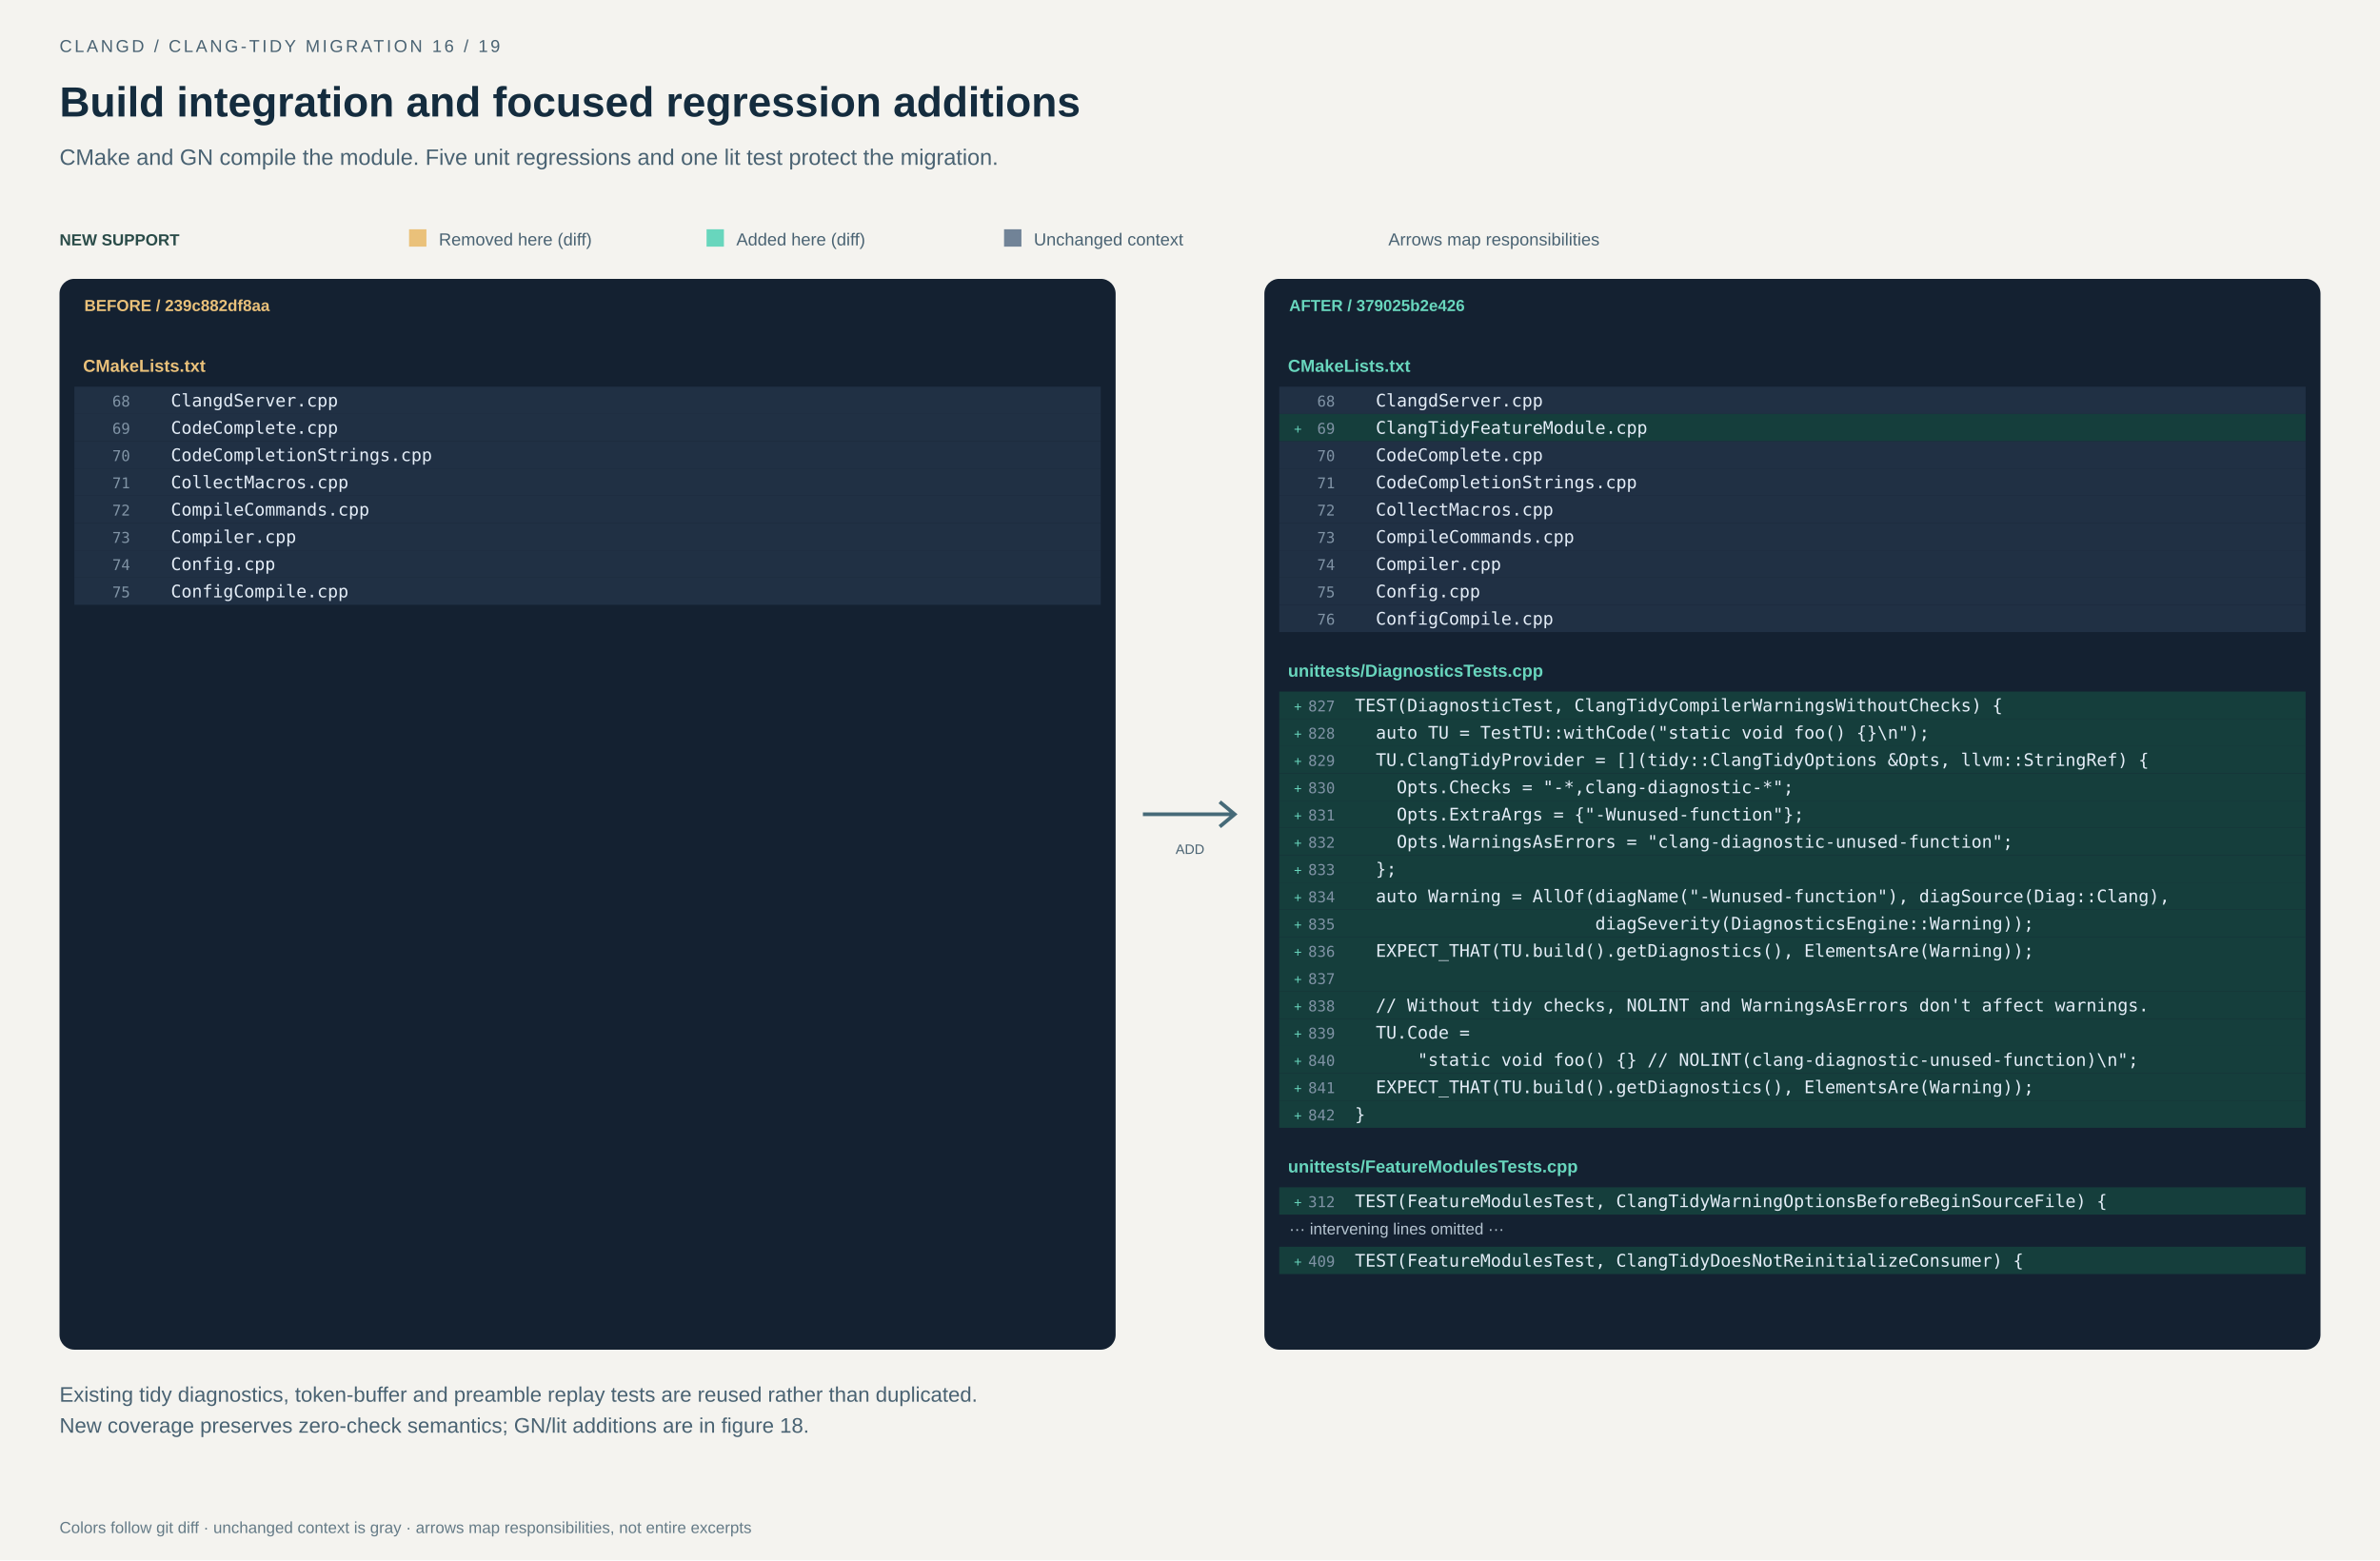
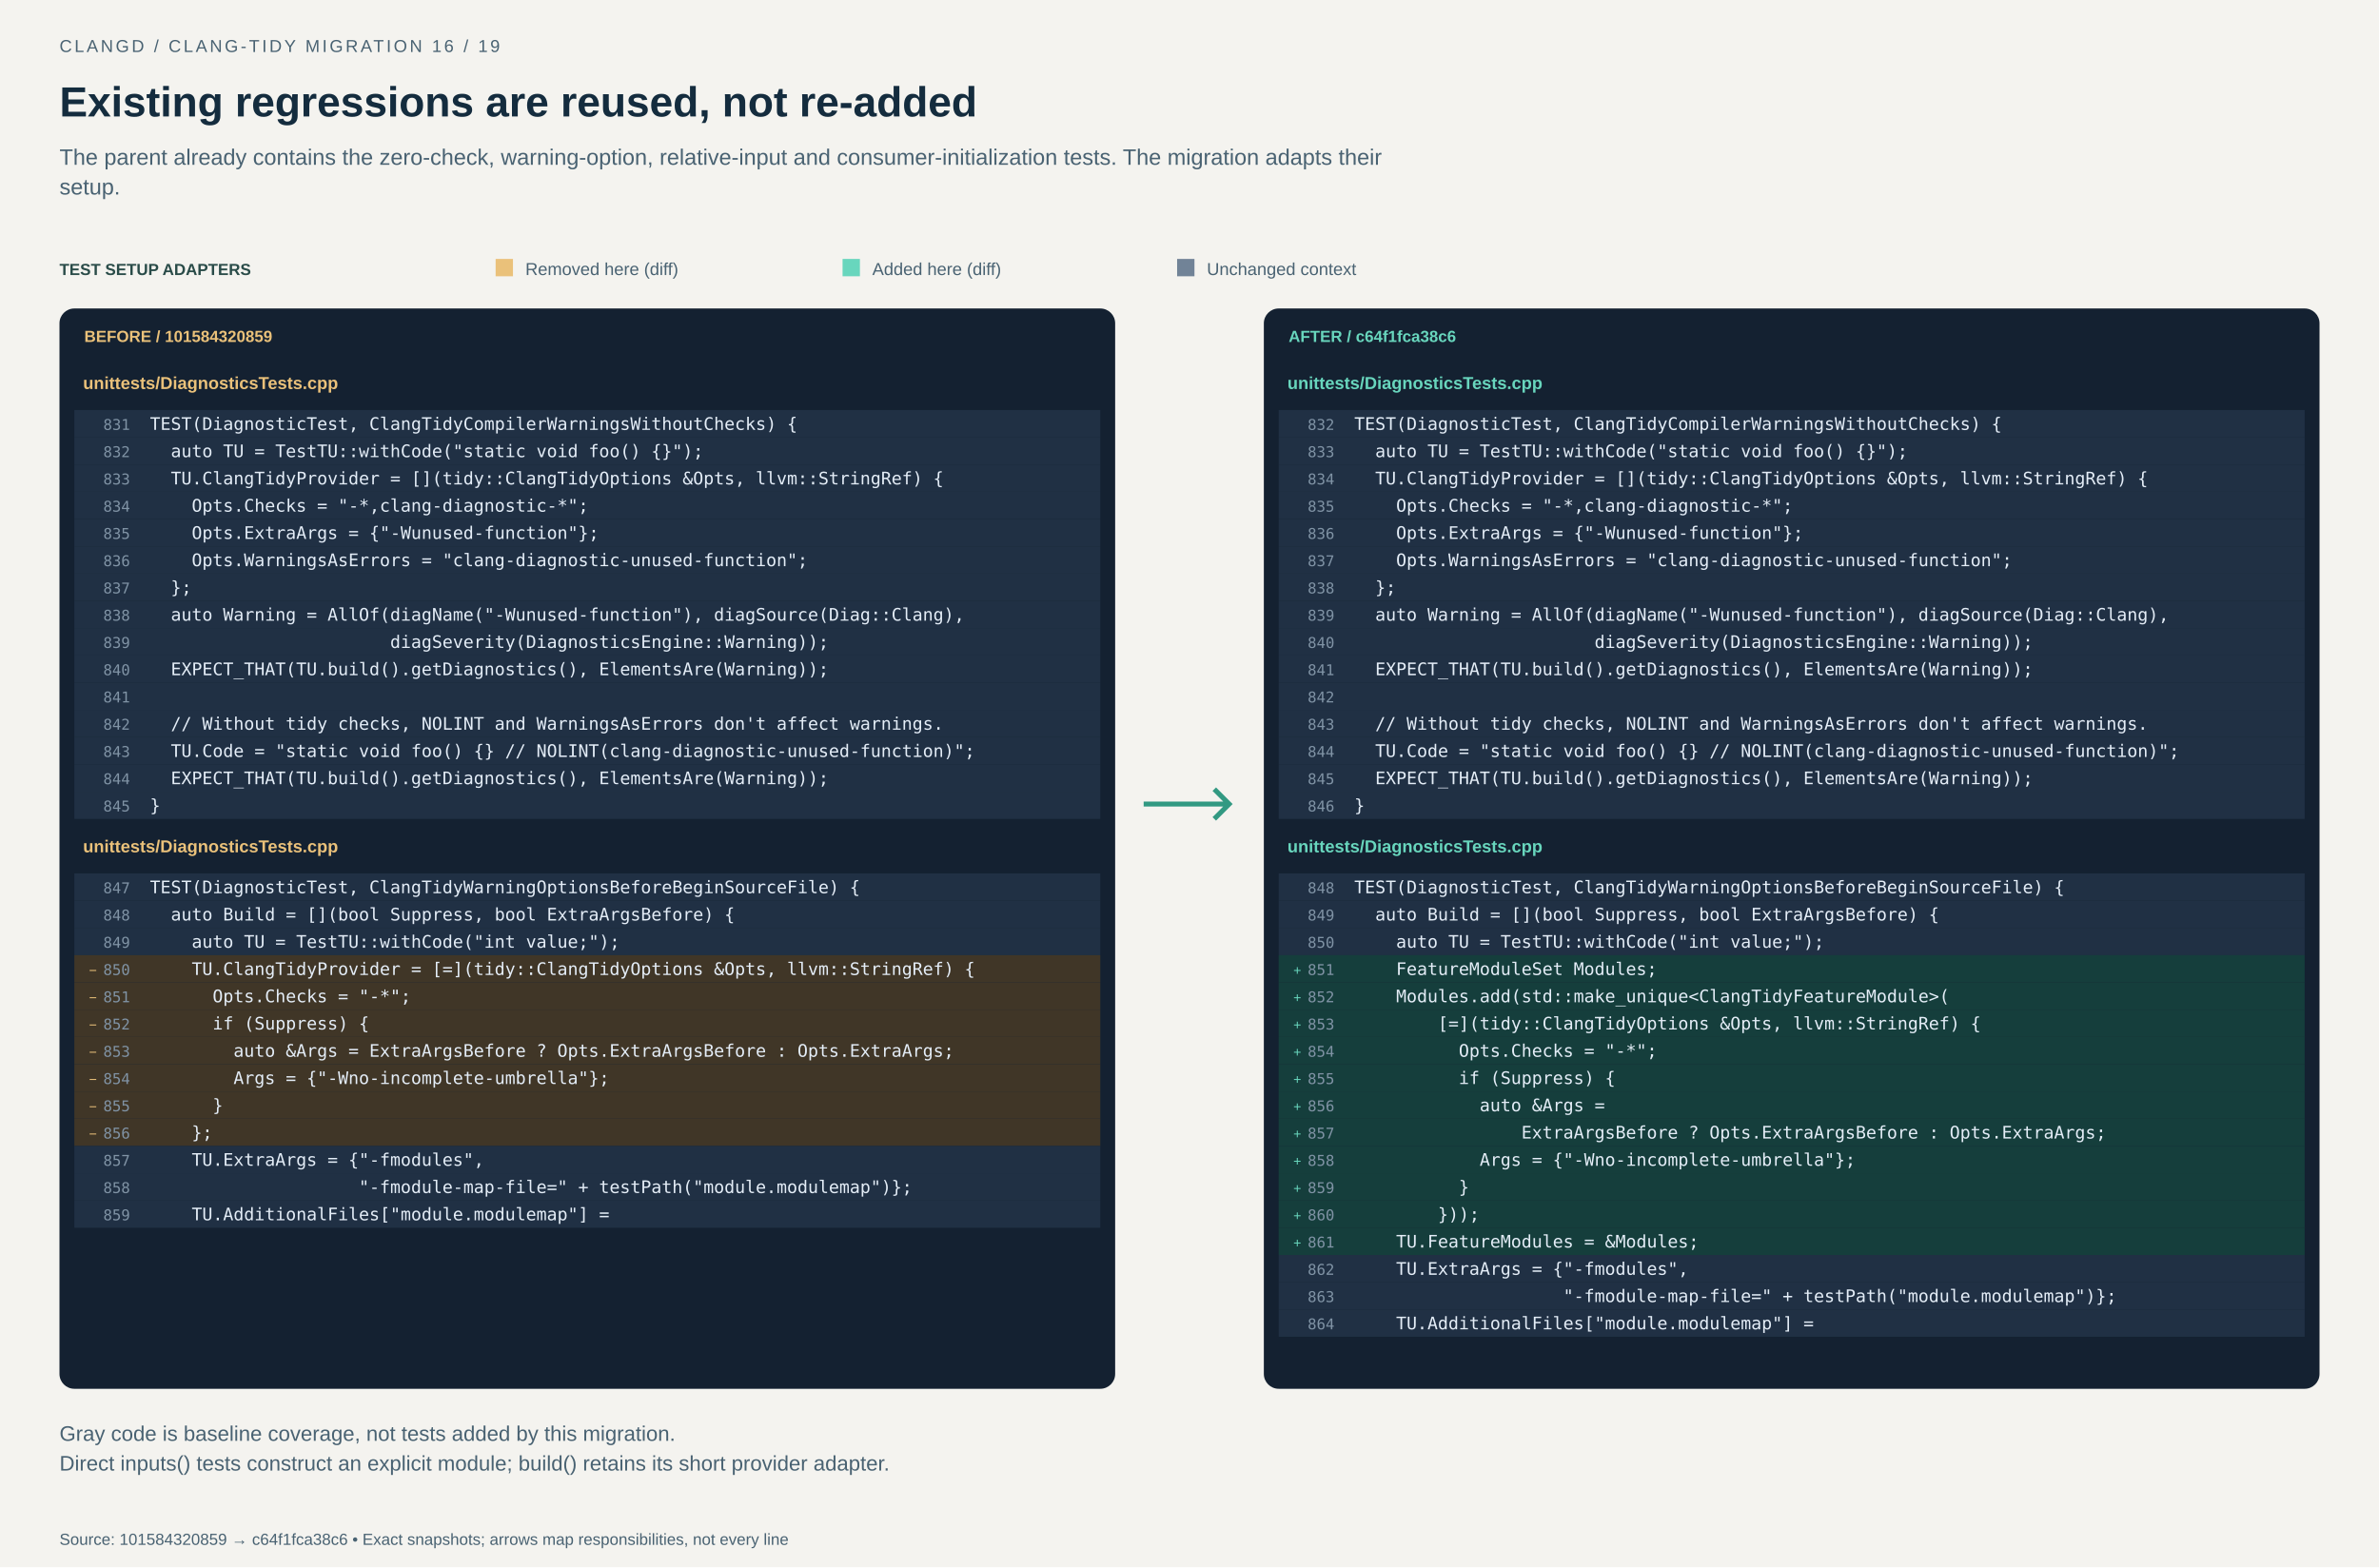
- <svg xmlns="http://www.w3.org/2000/svg" width="1920" height="1259" viewBox="0 0 1920 1259">
-   <rect width="1920" height="1259" fill="#f4f3ef" />
-   <text x="48" y="42" font-family="Arial,Helvetica,sans-serif" font-size="16" fill="#496272" letter-spacing="2" style="font-size:14px">CLANGD / CLANG-TIDY MIGRATION     16 / 19</text>
-   <text x="48" y="94" font-family="Arial,Helvetica,sans-serif" font-size="16" fill="#496272" font-weight="700" style="fill:#142c3e;font-size:34px">Build integration and focused regression additions</text>
-   <text x="48" y="133" font-family="Arial,Helvetica,sans-serif" font-size="16" fill="#496272" style="font-size:18px">CMake and GN compile the module. Five unit regressions and one lit test protect the migration.</text>
-   <text x="48" y="198" font-family="Arial,Helvetica,sans-serif" font-size="16" fill="#496272" font-weight="700" style="fill:#294b48;font-size:13px">NEW SUPPORT</text>
-   <rect x="330" y="185" width="14" height="14" fill="#eac17a" />
-   <text x="354" y="198" font-family="Arial,Helvetica,sans-serif" font-size="16" fill="#496272" style="font-size:14px">Removed here (diff)</text>
-   <rect x="570" y="185" width="14" height="14" fill="#68d6bd" />
-   <text x="594" y="198" font-family="Arial,Helvetica,sans-serif" font-size="16" fill="#496272" style="font-size:14px">Added here (diff)</text>
-   <rect x="810" y="185" width="14" height="14" fill="#718397" />
-   <text x="834" y="198" font-family="Arial,Helvetica,sans-serif" font-size="16" fill="#496272" style="font-size:14px">Unchanged context</text>
-   <text x="1120" y="198" font-family="Arial,Helvetica,sans-serif" font-size="16" fill="#496272" style="font-size:14px">Arrows map responsibilities</text>
-   <rect x="48" y="225" width="852" height="864" rx="12" fill="#142131" />
-   <text x="68" y="251" font-family="Arial,Helvetica,sans-serif" font-size="16" fill="#496272" font-weight="700" style="fill:#eac17a;font-size:13px">BEFORE / 239c882df8aa</text>
-   <a href="https://github.com/ArcsinX/llvm-project/blob/239c882df8aa5e256256843090984ee90b43e835/clang-tools-extra/clangd/CMakeLists.txt#L68">
-     <text x="67" y="300" font-family="Arial,Helvetica,sans-serif" font-size="16" fill="#496272" font-weight="600" style="fill:#eac17a;font-size:14px">CMakeLists.txt</text>
-   </a>
-   <rect x="60" y="312" width="828" height="22" fill="#203044" />
-   <text x="105" y="328" text-anchor="end" font-family="Menlo,Consolas,monospace" font-size="12" fill="#8093a5">68</text>
-   <text x="121" y="328" xml:space="preserve" font-family="Menlo,Consolas,monospace" font-size="14" fill="#e4edf7">  ClangdServer.cpp</text>
-   <rect x="60" y="334" width="828" height="22" fill="#203044" />
-   <text x="105" y="350" text-anchor="end" font-family="Menlo,Consolas,monospace" font-size="12" fill="#8093a5">69</text>
-   <text x="121" y="350" xml:space="preserve" font-family="Menlo,Consolas,monospace" font-size="14" fill="#e4edf7">  CodeComplete.cpp</text>
-   <rect x="60" y="356" width="828" height="22" fill="#203044" />
-   <text x="105" y="372" text-anchor="end" font-family="Menlo,Consolas,monospace" font-size="12" fill="#8093a5">70</text>
-   <text x="121" y="372" xml:space="preserve" font-family="Menlo,Consolas,monospace" font-size="14" fill="#e4edf7">  CodeCompletionStrings.cpp</text>
-   <rect x="60" y="378" width="828" height="22" fill="#203044" />
-   <text x="105" y="394" text-anchor="end" font-family="Menlo,Consolas,monospace" font-size="12" fill="#8093a5">71</text>
-   <text x="121" y="394" xml:space="preserve" font-family="Menlo,Consolas,monospace" font-size="14" fill="#e4edf7">  CollectMacros.cpp</text>
-   <rect x="60" y="400" width="828" height="22" fill="#203044" />
-   <text x="105" y="416" text-anchor="end" font-family="Menlo,Consolas,monospace" font-size="12" fill="#8093a5">72</text>
-   <text x="121" y="416" xml:space="preserve" font-family="Menlo,Consolas,monospace" font-size="14" fill="#e4edf7">  CompileCommands.cpp</text>
-   <rect x="60" y="422" width="828" height="22" fill="#203044" />
-   <text x="105" y="438" text-anchor="end" font-family="Menlo,Consolas,monospace" font-size="12" fill="#8093a5">73</text>
-   <text x="121" y="438" xml:space="preserve" font-family="Menlo,Consolas,monospace" font-size="14" fill="#e4edf7">  Compiler.cpp</text>
-   <rect x="60" y="444" width="828" height="22" fill="#203044" />
-   <text x="105" y="460" text-anchor="end" font-family="Menlo,Consolas,monospace" font-size="12" fill="#8093a5">74</text>
-   <text x="121" y="460" xml:space="preserve" font-family="Menlo,Consolas,monospace" font-size="14" fill="#e4edf7">  Config.cpp</text>
-   <rect x="60" y="466" width="828" height="22" fill="#203044" />
-   <text x="105" y="482" text-anchor="end" font-family="Menlo,Consolas,monospace" font-size="12" fill="#8093a5">75</text>
-   <text x="121" y="482" xml:space="preserve" font-family="Menlo,Consolas,monospace" font-size="14" fill="#e4edf7">  ConfigCompile.cpp</text>
-   <rect x="1020" y="225" width="852" height="864" rx="12" fill="#142131" />
-   <text x="1040" y="251" font-family="Arial,Helvetica,sans-serif" font-size="16" fill="#496272" font-weight="700" style="fill:#68d6bd;font-size:13px">AFTER / 379025b2e426</text>
-   <a href="https://github.com/ArcsinX/llvm-project/blob/379025b2e426594be031e6007c2cff9d84942079/clang-tools-extra/clangd/CMakeLists.txt#L68">
-     <text x="1039" y="300" font-family="Arial,Helvetica,sans-serif" font-size="16" fill="#496272" font-weight="600" style="fill:#68d6bd;font-size:14px">CMakeLists.txt</text>
-   </a>
-   <rect x="1032" y="312" width="828" height="22" fill="#203044" />
-   <text x="1077" y="328" text-anchor="end" font-family="Menlo,Consolas,monospace" font-size="12" fill="#8093a5">68</text>
-   <text x="1093" y="328" xml:space="preserve" font-family="Menlo,Consolas,monospace" font-size="14" fill="#e4edf7">  ClangdServer.cpp</text>
-   <rect x="1032" y="334" width="828" height="22" fill="#153e3c" />
-   <text x="1047" y="350" font-family="Arial,Helvetica,sans-serif" font-size="11" fill="#68d6bd" text-anchor="middle">+</text>
-   <text x="1077" y="350" text-anchor="end" font-family="Menlo,Consolas,monospace" font-size="12" fill="#8093a5">69</text>
-   <text x="1093" y="350" xml:space="preserve" font-family="Menlo,Consolas,monospace" font-size="14" fill="#e4edf7">  ClangTidyFeatureModule.cpp</text>
-   <rect x="1032" y="356" width="828" height="22" fill="#203044" />
-   <text x="1077" y="372" text-anchor="end" font-family="Menlo,Consolas,monospace" font-size="12" fill="#8093a5">70</text>
-   <text x="1093" y="372" xml:space="preserve" font-family="Menlo,Consolas,monospace" font-size="14" fill="#e4edf7">  CodeComplete.cpp</text>
-   <rect x="1032" y="378" width="828" height="22" fill="#203044" />
-   <text x="1077" y="394" text-anchor="end" font-family="Menlo,Consolas,monospace" font-size="12" fill="#8093a5">71</text>
-   <text x="1093" y="394" xml:space="preserve" font-family="Menlo,Consolas,monospace" font-size="14" fill="#e4edf7">  CodeCompletionStrings.cpp</text>
-   <rect x="1032" y="400" width="828" height="22" fill="#203044" />
-   <text x="1077" y="416" text-anchor="end" font-family="Menlo,Consolas,monospace" font-size="12" fill="#8093a5">72</text>
-   <text x="1093" y="416" xml:space="preserve" font-family="Menlo,Consolas,monospace" font-size="14" fill="#e4edf7">  CollectMacros.cpp</text>
-   <rect x="1032" y="422" width="828" height="22" fill="#203044" />
-   <text x="1077" y="438" text-anchor="end" font-family="Menlo,Consolas,monospace" font-size="12" fill="#8093a5">73</text>
-   <text x="1093" y="438" xml:space="preserve" font-family="Menlo,Consolas,monospace" font-size="14" fill="#e4edf7">  CompileCommands.cpp</text>
-   <rect x="1032" y="444" width="828" height="22" fill="#203044" />
-   <text x="1077" y="460" text-anchor="end" font-family="Menlo,Consolas,monospace" font-size="12" fill="#8093a5">74</text>
-   <text x="1093" y="460" xml:space="preserve" font-family="Menlo,Consolas,monospace" font-size="14" fill="#e4edf7">  Compiler.cpp</text>
-   <rect x="1032" y="466" width="828" height="22" fill="#203044" />
-   <text x="1077" y="482" text-anchor="end" font-family="Menlo,Consolas,monospace" font-size="12" fill="#8093a5">75</text>
-   <text x="1093" y="482" xml:space="preserve" font-family="Menlo,Consolas,monospace" font-size="14" fill="#e4edf7">  Config.cpp</text>
-   <rect x="1032" y="488" width="828" height="22" fill="#203044" />
-   <text x="1077" y="504" text-anchor="end" font-family="Menlo,Consolas,monospace" font-size="12" fill="#8093a5">76</text>
-   <text x="1093" y="504" xml:space="preserve" font-family="Menlo,Consolas,monospace" font-size="14" fill="#e4edf7">  ConfigCompile.cpp</text>
-   <a href="https://github.com/ArcsinX/llvm-project/blob/379025b2e426594be031e6007c2cff9d84942079/clang-tools-extra/clangd/unittests/DiagnosticsTests.cpp#L827">
-     <text x="1039" y="546" font-family="Arial,Helvetica,sans-serif" font-size="16" fill="#496272" font-weight="600" style="fill:#68d6bd;font-size:14px">unittests/DiagnosticsTests.cpp</text>
-   </a>
-   <rect x="1032" y="558" width="828" height="22" fill="#153e3c" />
-   <text x="1047" y="574" font-family="Arial,Helvetica,sans-serif" font-size="11" fill="#68d6bd" text-anchor="middle">+</text>
-   <text x="1077" y="574" text-anchor="end" font-family="Menlo,Consolas,monospace" font-size="12" fill="#8093a5">827</text>
-   <text x="1093" y="574" xml:space="preserve" font-family="Menlo,Consolas,monospace" font-size="14" fill="#e4edf7">TEST(DiagnosticTest, ClangTidyCompilerWarningsWithoutChecks) {</text>
-   <rect x="1032" y="580" width="828" height="22" fill="#153e3c" />
-   <text x="1047" y="596" font-family="Arial,Helvetica,sans-serif" font-size="11" fill="#68d6bd" text-anchor="middle">+</text>
-   <text x="1077" y="596" text-anchor="end" font-family="Menlo,Consolas,monospace" font-size="12" fill="#8093a5">828</text>
-   <text x="1093" y="596" xml:space="preserve" font-family="Menlo,Consolas,monospace" font-size="14" fill="#e4edf7">  auto TU = TestTU::withCode("static void foo() {}\n");</text>
-   <rect x="1032" y="602" width="828" height="22" fill="#153e3c" />
-   <text x="1047" y="618" font-family="Arial,Helvetica,sans-serif" font-size="11" fill="#68d6bd" text-anchor="middle">+</text>
-   <text x="1077" y="618" text-anchor="end" font-family="Menlo,Consolas,monospace" font-size="12" fill="#8093a5">829</text>
-   <text x="1093" y="618" xml:space="preserve" font-family="Menlo,Consolas,monospace" font-size="14" fill="#e4edf7">  TU.ClangTidyProvider = [](tidy::ClangTidyOptions &amp;Opts, llvm::StringRef) {</text>
-   <rect x="1032" y="624" width="828" height="22" fill="#153e3c" />
-   <text x="1047" y="640" font-family="Arial,Helvetica,sans-serif" font-size="11" fill="#68d6bd" text-anchor="middle">+</text>
-   <text x="1077" y="640" text-anchor="end" font-family="Menlo,Consolas,monospace" font-size="12" fill="#8093a5">830</text>
-   <text x="1093" y="640" xml:space="preserve" font-family="Menlo,Consolas,monospace" font-size="14" fill="#e4edf7">    Opts.Checks = "-*,clang-diagnostic-*";</text>
-   <rect x="1032" y="646" width="828" height="22" fill="#153e3c" />
-   <text x="1047" y="662" font-family="Arial,Helvetica,sans-serif" font-size="11" fill="#68d6bd" text-anchor="middle">+</text>
-   <text x="1077" y="662" text-anchor="end" font-family="Menlo,Consolas,monospace" font-size="12" fill="#8093a5">831</text>
-   <text x="1093" y="662" xml:space="preserve" font-family="Menlo,Consolas,monospace" font-size="14" fill="#e4edf7">    Opts.ExtraArgs = {"-Wunused-function"};</text>
-   <rect x="1032" y="668" width="828" height="22" fill="#153e3c" />
-   <text x="1047" y="684" font-family="Arial,Helvetica,sans-serif" font-size="11" fill="#68d6bd" text-anchor="middle">+</text>
-   <text x="1077" y="684" text-anchor="end" font-family="Menlo,Consolas,monospace" font-size="12" fill="#8093a5">832</text>
-   <text x="1093" y="684" xml:space="preserve" font-family="Menlo,Consolas,monospace" font-size="14" fill="#e4edf7">    Opts.WarningsAsErrors = "clang-diagnostic-unused-function";</text>
-   <rect x="1032" y="690" width="828" height="22" fill="#153e3c" />
-   <text x="1047" y="706" font-family="Arial,Helvetica,sans-serif" font-size="11" fill="#68d6bd" text-anchor="middle">+</text>
-   <text x="1077" y="706" text-anchor="end" font-family="Menlo,Consolas,monospace" font-size="12" fill="#8093a5">833</text>
-   <text x="1093" y="706" xml:space="preserve" font-family="Menlo,Consolas,monospace" font-size="14" fill="#e4edf7">  };</text>
-   <rect x="1032" y="712" width="828" height="22" fill="#153e3c" />
-   <text x="1047" y="728" font-family="Arial,Helvetica,sans-serif" font-size="11" fill="#68d6bd" text-anchor="middle">+</text>
-   <text x="1077" y="728" text-anchor="end" font-family="Menlo,Consolas,monospace" font-size="12" fill="#8093a5">834</text>
-   <text x="1093" y="728" xml:space="preserve" font-family="Menlo,Consolas,monospace" font-size="14" fill="#e4edf7">  auto Warning = AllOf(diagName("-Wunused-function"), diagSource(Diag::Clang),</text>
-   <rect x="1032" y="734" width="828" height="22" fill="#153e3c" />
-   <text x="1047" y="750" font-family="Arial,Helvetica,sans-serif" font-size="11" fill="#68d6bd" text-anchor="middle">+</text>
-   <text x="1077" y="750" text-anchor="end" font-family="Menlo,Consolas,monospace" font-size="12" fill="#8093a5">835</text>
-   <text x="1093" y="750" xml:space="preserve" font-family="Menlo,Consolas,monospace" font-size="14" fill="#e4edf7">                       diagSeverity(DiagnosticsEngine::Warning));</text>
-   <rect x="1032" y="756" width="828" height="22" fill="#153e3c" />
-   <text x="1047" y="772" font-family="Arial,Helvetica,sans-serif" font-size="11" fill="#68d6bd" text-anchor="middle">+</text>
-   <text x="1077" y="772" text-anchor="end" font-family="Menlo,Consolas,monospace" font-size="12" fill="#8093a5">836</text>
-   <text x="1093" y="772" xml:space="preserve" font-family="Menlo,Consolas,monospace" font-size="14" fill="#e4edf7">  EXPECT_THAT(TU.build().getDiagnostics(), ElementsAre(Warning));</text>
-   <rect x="1032" y="778" width="828" height="22" fill="#153e3c" />
-   <text x="1047" y="794" font-family="Arial,Helvetica,sans-serif" font-size="11" fill="#68d6bd" text-anchor="middle">+</text>
-   <text x="1077" y="794" text-anchor="end" font-family="Menlo,Consolas,monospace" font-size="12" fill="#8093a5">837</text>
-   <text x="1093" y="794" xml:space="preserve" font-family="Menlo,Consolas,monospace" font-size="14" fill="#e4edf7" />
-   <rect x="1032" y="800" width="828" height="22" fill="#153e3c" />
-   <text x="1047" y="816" font-family="Arial,Helvetica,sans-serif" font-size="11" fill="#68d6bd" text-anchor="middle">+</text>
-   <text x="1077" y="816" text-anchor="end" font-family="Menlo,Consolas,monospace" font-size="12" fill="#8093a5">838</text>
-   <text x="1093" y="816" xml:space="preserve" font-family="Menlo,Consolas,monospace" font-size="14" fill="#e4edf7">  // Without tidy checks, NOLINT and WarningsAsErrors don't affect warnings.</text>
-   <rect x="1032" y="822" width="828" height="22" fill="#153e3c" />
-   <text x="1047" y="838" font-family="Arial,Helvetica,sans-serif" font-size="11" fill="#68d6bd" text-anchor="middle">+</text>
-   <text x="1077" y="838" text-anchor="end" font-family="Menlo,Consolas,monospace" font-size="12" fill="#8093a5">839</text>
-   <text x="1093" y="838" xml:space="preserve" font-family="Menlo,Consolas,monospace" font-size="14" fill="#e4edf7">  TU.Code =</text>
-   <rect x="1032" y="844" width="828" height="22" fill="#153e3c" />
-   <text x="1047" y="860" font-family="Arial,Helvetica,sans-serif" font-size="11" fill="#68d6bd" text-anchor="middle">+</text>
-   <text x="1077" y="860" text-anchor="end" font-family="Menlo,Consolas,monospace" font-size="12" fill="#8093a5">840</text>
-   <text x="1093" y="860" xml:space="preserve" font-family="Menlo,Consolas,monospace" font-size="14" fill="#e4edf7">      "static void foo() {} // NOLINT(clang-diagnostic-unused-function)\n";</text>
-   <rect x="1032" y="866" width="828" height="22" fill="#153e3c" />
-   <text x="1047" y="882" font-family="Arial,Helvetica,sans-serif" font-size="11" fill="#68d6bd" text-anchor="middle">+</text>
-   <text x="1077" y="882" text-anchor="end" font-family="Menlo,Consolas,monospace" font-size="12" fill="#8093a5">841</text>
-   <text x="1093" y="882" xml:space="preserve" font-family="Menlo,Consolas,monospace" font-size="14" fill="#e4edf7">  EXPECT_THAT(TU.build().getDiagnostics(), ElementsAre(Warning));</text>
-   <rect x="1032" y="888" width="828" height="22" fill="#153e3c" />
-   <text x="1047" y="904" font-family="Arial,Helvetica,sans-serif" font-size="11" fill="#68d6bd" text-anchor="middle">+</text>
-   <text x="1077" y="904" text-anchor="end" font-family="Menlo,Consolas,monospace" font-size="12" fill="#8093a5">842</text>
-   <text x="1093" y="904" xml:space="preserve" font-family="Menlo,Consolas,monospace" font-size="14" fill="#e4edf7">}</text>
-   <a href="https://github.com/ArcsinX/llvm-project/blob/379025b2e426594be031e6007c2cff9d84942079/clang-tools-extra/clangd/unittests/FeatureModulesTests.cpp#L312">
-     <text x="1039" y="946" font-family="Arial,Helvetica,sans-serif" font-size="16" fill="#496272" font-weight="600" style="fill:#68d6bd;font-size:14px">unittests/FeatureModulesTests.cpp</text>
-   </a>
-   <rect x="1032" y="958" width="828" height="22" fill="#153e3c" />
-   <text x="1047" y="974" font-family="Arial,Helvetica,sans-serif" font-size="11" fill="#68d6bd" text-anchor="middle">+</text>
-   <text x="1077" y="974" text-anchor="end" font-family="Menlo,Consolas,monospace" font-size="12" fill="#8093a5">312</text>
-   <text x="1093" y="974" xml:space="preserve" font-family="Menlo,Consolas,monospace" font-size="14" fill="#e4edf7">TEST(FeatureModulesTest, ClangTidyWarningOptionsBeforeBeginSourceFile) {</text>
-   <text x="1040" y="996" font-family="Arial,Helvetica,sans-serif" font-size="16" fill="#496272" style="fill:#b6c5d1;font-size:13px">··· intervening lines omitted ···</text>
-   <rect x="1032" y="1006" width="828" height="22" fill="#153e3c" />
-   <text x="1047" y="1022" font-family="Arial,Helvetica,sans-serif" font-size="11" fill="#68d6bd" text-anchor="middle">+</text>
-   <text x="1077" y="1022" text-anchor="end" font-family="Menlo,Consolas,monospace" font-size="12" fill="#8093a5">409</text>
-   <text x="1093" y="1022" xml:space="preserve" font-family="Menlo,Consolas,monospace" font-size="14" fill="#e4edf7">TEST(FeatureModulesTest, ClangTidyDoesNotReinitializeConsumer) {</text>
-   <path d="M 922 657 H 996 M 984 647 L 996 657 L 984 667" fill="none" stroke="#466a78" stroke-width="3" />
-   <text x="960" y="689" font-family="Arial,Helvetica,sans-serif" font-size="16" fill="#496272" text-anchor="middle" style="font-size:11px">ADD</text>
-   <text x="48" y="1131" font-family="Arial,Helvetica,sans-serif" font-size="16" fill="#496272" style="font-size:17px">Existing tidy diagnostics, token-buffer and preamble replay tests are reused rather than duplicated.</text>
-   <text x="48" y="1156" font-family="Arial,Helvetica,sans-serif" font-size="16" fill="#496272" style="font-size:17px">New coverage preserves zero-check semantics; GN/lit additions are in figure 18.</text>
-   <text x="48" y="1237" font-family="Arial,Helvetica,sans-serif" font-size="16" fill="#496272" style="font-size:13px;fill:#657b87">Colors follow git diff · unchanged context is gray · arrows map responsibilities, not entire excerpts</text>
+ <svg xmlns="http://www.w3.org/2000/svg" width="1920" height="1265" viewBox="0 0 1920 1265">
+   <rect width="1920" height="1265" fill="#f4f3ef" />
+   <text x="48" y="42" font-family="Arial,Helvetica,sans-serif" font-size="14" fill="#496272" letter-spacing="2">CLANGD / CLANG-TIDY MIGRATION     16 / 19</text>
+   <text x="48" y="94" font-family="Arial,Helvetica,sans-serif" font-size="34" fill="#142c3e" font-weight="700">Existing regressions are reused, not re-added</text>
+   <text x="48" y="133" font-family="Arial,Helvetica,sans-serif" font-size="18" fill="#496272">The parent already contains the zero-check, warning-option, relative-input and consumer-initialization tests. The migration adapts their</text>
+   <text x="48" y="157" font-family="Arial,Helvetica,sans-serif" font-size="18" fill="#496272">setup.</text>
+   <text x="48" y="222" font-family="Arial,Helvetica,sans-serif" font-size="13" fill="#294b48" font-weight="700">TEST SETUP ADAPTERS</text>
+   <rect x="400" y="209" width="14" height="14" fill="#eac17a" />
+   <text x="424" y="222" font-family="Arial,Helvetica,sans-serif" font-size="14" fill="#496272">Removed here (diff)</text>
+   <rect x="680" y="209" width="14" height="14" fill="#68d6bd" />
+   <text x="704" y="222" font-family="Arial,Helvetica,sans-serif" font-size="14" fill="#496272">Added here (diff)</text>
+   <rect x="950" y="209" width="14" height="14" fill="#718397" />
+   <text x="974" y="222" font-family="Arial,Helvetica,sans-serif" font-size="14" fill="#496272">Unchanged context</text>
+   <rect x="48" y="249" width="852" height="872" rx="12" fill="#142131" />
+   <text x="68" y="276" font-family="Arial,Helvetica,sans-serif" font-size="13" fill="#eac17a" font-weight="700">BEFORE / 101584320859</text>
+   <a href="https://github.com/ArcsinX/llvm-project/blob/101584320859c12c84929443136e9deb54de544a/clang-tools-extra/clangd/unittests/DiagnosticsTests.cpp#L831">
+     <text x="67" y="314" font-family="Arial,Helvetica,sans-serif" font-size="14" fill="#eac17a" font-weight="600">unittests/DiagnosticsTests.cpp</text>
+   </a>
+   <rect x="60" y="331" width="828" height="22" fill="#203044" />
+   <text x="105" y="347" text-anchor="end" font-family="Menlo,Consolas,monospace" font-size="12" fill="#8093a5">831</text>
+   <text x="121" y="347" xml:space="preserve" font-family="Menlo,Consolas,monospace" font-size="14" fill="#e4edf7">TEST(DiagnosticTest, ClangTidyCompilerWarningsWithoutChecks) {</text>
+   <rect x="60" y="353" width="828" height="22" fill="#203044" />
+   <text x="105" y="369" text-anchor="end" font-family="Menlo,Consolas,monospace" font-size="12" fill="#8093a5">832</text>
+   <text x="121" y="369" xml:space="preserve" font-family="Menlo,Consolas,monospace" font-size="14" fill="#e4edf7">  auto TU = TestTU::withCode("static void foo() {}");</text>
+   <rect x="60" y="375" width="828" height="22" fill="#203044" />
+   <text x="105" y="391" text-anchor="end" font-family="Menlo,Consolas,monospace" font-size="12" fill="#8093a5">833</text>
+   <text x="121" y="391" xml:space="preserve" font-family="Menlo,Consolas,monospace" font-size="14" fill="#e4edf7">  TU.ClangTidyProvider = [](tidy::ClangTidyOptions &amp;Opts, llvm::StringRef) {</text>
+   <rect x="60" y="397" width="828" height="22" fill="#203044" />
+   <text x="105" y="413" text-anchor="end" font-family="Menlo,Consolas,monospace" font-size="12" fill="#8093a5">834</text>
+   <text x="121" y="413" xml:space="preserve" font-family="Menlo,Consolas,monospace" font-size="14" fill="#e4edf7">    Opts.Checks = "-*,clang-diagnostic-*";</text>
+   <rect x="60" y="419" width="828" height="22" fill="#203044" />
+   <text x="105" y="435" text-anchor="end" font-family="Menlo,Consolas,monospace" font-size="12" fill="#8093a5">835</text>
+   <text x="121" y="435" xml:space="preserve" font-family="Menlo,Consolas,monospace" font-size="14" fill="#e4edf7">    Opts.ExtraArgs = {"-Wunused-function"};</text>
+   <rect x="60" y="441" width="828" height="22" fill="#203044" />
+   <text x="105" y="457" text-anchor="end" font-family="Menlo,Consolas,monospace" font-size="12" fill="#8093a5">836</text>
+   <text x="121" y="457" xml:space="preserve" font-family="Menlo,Consolas,monospace" font-size="14" fill="#e4edf7">    Opts.WarningsAsErrors = "clang-diagnostic-unused-function";</text>
+   <rect x="60" y="463" width="828" height="22" fill="#203044" />
+   <text x="105" y="479" text-anchor="end" font-family="Menlo,Consolas,monospace" font-size="12" fill="#8093a5">837</text>
+   <text x="121" y="479" xml:space="preserve" font-family="Menlo,Consolas,monospace" font-size="14" fill="#e4edf7">  };</text>
+   <rect x="60" y="485" width="828" height="22" fill="#203044" />
+   <text x="105" y="501" text-anchor="end" font-family="Menlo,Consolas,monospace" font-size="12" fill="#8093a5">838</text>
+   <text x="121" y="501" xml:space="preserve" font-family="Menlo,Consolas,monospace" font-size="14" fill="#e4edf7">  auto Warning = AllOf(diagName("-Wunused-function"), diagSource(Diag::Clang),</text>
+   <rect x="60" y="507" width="828" height="22" fill="#203044" />
+   <text x="105" y="523" text-anchor="end" font-family="Menlo,Consolas,monospace" font-size="12" fill="#8093a5">839</text>
+   <text x="121" y="523" xml:space="preserve" font-family="Menlo,Consolas,monospace" font-size="14" fill="#e4edf7">                       diagSeverity(DiagnosticsEngine::Warning));</text>
+   <rect x="60" y="529" width="828" height="22" fill="#203044" />
+   <text x="105" y="545" text-anchor="end" font-family="Menlo,Consolas,monospace" font-size="12" fill="#8093a5">840</text>
+   <text x="121" y="545" xml:space="preserve" font-family="Menlo,Consolas,monospace" font-size="14" fill="#e4edf7">  EXPECT_THAT(TU.build().getDiagnostics(), ElementsAre(Warning));</text>
+   <rect x="60" y="551" width="828" height="22" fill="#203044" />
+   <text x="105" y="567" text-anchor="end" font-family="Menlo,Consolas,monospace" font-size="12" fill="#8093a5">841</text>
+   <text x="121" y="567" xml:space="preserve" font-family="Menlo,Consolas,monospace" font-size="14" fill="#e4edf7" />
+   <rect x="60" y="573" width="828" height="22" fill="#203044" />
+   <text x="105" y="589" text-anchor="end" font-family="Menlo,Consolas,monospace" font-size="12" fill="#8093a5">842</text>
+   <text x="121" y="589" xml:space="preserve" font-family="Menlo,Consolas,monospace" font-size="14" fill="#e4edf7">  // Without tidy checks, NOLINT and WarningsAsErrors don't affect warnings.</text>
+   <rect x="60" y="595" width="828" height="22" fill="#203044" />
+   <text x="105" y="611" text-anchor="end" font-family="Menlo,Consolas,monospace" font-size="12" fill="#8093a5">843</text>
+   <text x="121" y="611" xml:space="preserve" font-family="Menlo,Consolas,monospace" font-size="14" fill="#e4edf7">  TU.Code = "static void foo() {} // NOLINT(clang-diagnostic-unused-function)";</text>
+   <rect x="60" y="617" width="828" height="22" fill="#203044" />
+   <text x="105" y="633" text-anchor="end" font-family="Menlo,Consolas,monospace" font-size="12" fill="#8093a5">844</text>
+   <text x="121" y="633" xml:space="preserve" font-family="Menlo,Consolas,monospace" font-size="14" fill="#e4edf7">  EXPECT_THAT(TU.build().getDiagnostics(), ElementsAre(Warning));</text>
+   <rect x="60" y="639" width="828" height="22" fill="#203044" />
+   <text x="105" y="655" text-anchor="end" font-family="Menlo,Consolas,monospace" font-size="12" fill="#8093a5">845</text>
+   <text x="121" y="655" xml:space="preserve" font-family="Menlo,Consolas,monospace" font-size="14" fill="#e4edf7">}</text>
+   <a href="https://github.com/ArcsinX/llvm-project/blob/101584320859c12c84929443136e9deb54de544a/clang-tools-extra/clangd/unittests/DiagnosticsTests.cpp#L847">
+     <text x="67" y="688" font-family="Arial,Helvetica,sans-serif" font-size="14" fill="#eac17a" font-weight="600">unittests/DiagnosticsTests.cpp</text>
+   </a>
+   <rect x="60" y="705" width="828" height="22" fill="#203044" />
+   <text x="105" y="721" text-anchor="end" font-family="Menlo,Consolas,monospace" font-size="12" fill="#8093a5">847</text>
+   <text x="121" y="721" xml:space="preserve" font-family="Menlo,Consolas,monospace" font-size="14" fill="#e4edf7">TEST(DiagnosticTest, ClangTidyWarningOptionsBeforeBeginSourceFile) {</text>
+   <rect x="60" y="727" width="828" height="22" fill="#203044" />
+   <text x="105" y="743" text-anchor="end" font-family="Menlo,Consolas,monospace" font-size="12" fill="#8093a5">848</text>
+   <text x="121" y="743" xml:space="preserve" font-family="Menlo,Consolas,monospace" font-size="14" fill="#e4edf7">  auto Build = [](bool Suppress, bool ExtraArgsBefore) {</text>
+   <rect x="60" y="749" width="828" height="22" fill="#203044" />
+   <text x="105" y="765" text-anchor="end" font-family="Menlo,Consolas,monospace" font-size="12" fill="#8093a5">849</text>
+   <text x="121" y="765" xml:space="preserve" font-family="Menlo,Consolas,monospace" font-size="14" fill="#e4edf7">    auto TU = TestTU::withCode("int value;");</text>
+   <rect x="60" y="771" width="828" height="22" fill="#403627" />
+   <text x="75" y="787" font-family="Arial,Helvetica,sans-serif" font-size="11" fill="#eac17a" text-anchor="middle">−</text>
+   <text x="105" y="787" text-anchor="end" font-family="Menlo,Consolas,monospace" font-size="12" fill="#8093a5">850</text>
+   <text x="121" y="787" xml:space="preserve" font-family="Menlo,Consolas,monospace" font-size="14" fill="#e4edf7">    TU.ClangTidyProvider = [=](tidy::ClangTidyOptions &amp;Opts, llvm::StringRef) {</text>
+   <rect x="60" y="793" width="828" height="22" fill="#403627" />
+   <text x="75" y="809" font-family="Arial,Helvetica,sans-serif" font-size="11" fill="#eac17a" text-anchor="middle">−</text>
+   <text x="105" y="809" text-anchor="end" font-family="Menlo,Consolas,monospace" font-size="12" fill="#8093a5">851</text>
+   <text x="121" y="809" xml:space="preserve" font-family="Menlo,Consolas,monospace" font-size="14" fill="#e4edf7">      Opts.Checks = "-*";</text>
+   <rect x="60" y="815" width="828" height="22" fill="#403627" />
+   <text x="75" y="831" font-family="Arial,Helvetica,sans-serif" font-size="11" fill="#eac17a" text-anchor="middle">−</text>
+   <text x="105" y="831" text-anchor="end" font-family="Menlo,Consolas,monospace" font-size="12" fill="#8093a5">852</text>
+   <text x="121" y="831" xml:space="preserve" font-family="Menlo,Consolas,monospace" font-size="14" fill="#e4edf7">      if (Suppress) {</text>
+   <rect x="60" y="837" width="828" height="22" fill="#403627" />
+   <text x="75" y="853" font-family="Arial,Helvetica,sans-serif" font-size="11" fill="#eac17a" text-anchor="middle">−</text>
+   <text x="105" y="853" text-anchor="end" font-family="Menlo,Consolas,monospace" font-size="12" fill="#8093a5">853</text>
+   <text x="121" y="853" xml:space="preserve" font-family="Menlo,Consolas,monospace" font-size="14" fill="#e4edf7">        auto &amp;Args = ExtraArgsBefore ? Opts.ExtraArgsBefore : Opts.ExtraArgs;</text>
+   <rect x="60" y="859" width="828" height="22" fill="#403627" />
+   <text x="75" y="875" font-family="Arial,Helvetica,sans-serif" font-size="11" fill="#eac17a" text-anchor="middle">−</text>
+   <text x="105" y="875" text-anchor="end" font-family="Menlo,Consolas,monospace" font-size="12" fill="#8093a5">854</text>
+   <text x="121" y="875" xml:space="preserve" font-family="Menlo,Consolas,monospace" font-size="14" fill="#e4edf7">        Args = {"-Wno-incomplete-umbrella"};</text>
+   <rect x="60" y="881" width="828" height="22" fill="#403627" />
+   <text x="75" y="897" font-family="Arial,Helvetica,sans-serif" font-size="11" fill="#eac17a" text-anchor="middle">−</text>
+   <text x="105" y="897" text-anchor="end" font-family="Menlo,Consolas,monospace" font-size="12" fill="#8093a5">855</text>
+   <text x="121" y="897" xml:space="preserve" font-family="Menlo,Consolas,monospace" font-size="14" fill="#e4edf7">      }</text>
+   <rect x="60" y="903" width="828" height="22" fill="#403627" />
+   <text x="75" y="919" font-family="Arial,Helvetica,sans-serif" font-size="11" fill="#eac17a" text-anchor="middle">−</text>
+   <text x="105" y="919" text-anchor="end" font-family="Menlo,Consolas,monospace" font-size="12" fill="#8093a5">856</text>
+   <text x="121" y="919" xml:space="preserve" font-family="Menlo,Consolas,monospace" font-size="14" fill="#e4edf7">    };</text>
+   <rect x="60" y="925" width="828" height="22" fill="#203044" />
+   <text x="105" y="941" text-anchor="end" font-family="Menlo,Consolas,monospace" font-size="12" fill="#8093a5">857</text>
+   <text x="121" y="941" xml:space="preserve" font-family="Menlo,Consolas,monospace" font-size="14" fill="#e4edf7">    TU.ExtraArgs = {"-fmodules",</text>
+   <rect x="60" y="947" width="828" height="22" fill="#203044" />
+   <text x="105" y="963" text-anchor="end" font-family="Menlo,Consolas,monospace" font-size="12" fill="#8093a5">858</text>
+   <text x="121" y="963" xml:space="preserve" font-family="Menlo,Consolas,monospace" font-size="14" fill="#e4edf7">                    "-fmodule-map-file=" + testPath("module.modulemap")};</text>
+   <rect x="60" y="969" width="828" height="22" fill="#203044" />
+   <text x="105" y="985" text-anchor="end" font-family="Menlo,Consolas,monospace" font-size="12" fill="#8093a5">859</text>
+   <text x="121" y="985" xml:space="preserve" font-family="Menlo,Consolas,monospace" font-size="14" fill="#e4edf7">    TU.AdditionalFiles["module.modulemap"] =</text>
+   <rect x="1020" y="249" width="852" height="872" rx="12" fill="#142131" />
+   <text x="1040" y="276" font-family="Arial,Helvetica,sans-serif" font-size="13" fill="#68d6bd" font-weight="700">AFTER / c64f1fca38c6</text>
+   <a href="https://github.com/ArcsinX/llvm-project/blob/c64f1fca38c610faa448c14c5336808087b1996e/clang-tools-extra/clangd/unittests/DiagnosticsTests.cpp#L832">
+     <text x="1039" y="314" font-family="Arial,Helvetica,sans-serif" font-size="14" fill="#68d6bd" font-weight="600">unittests/DiagnosticsTests.cpp</text>
+   </a>
+   <rect x="1032" y="331" width="828" height="22" fill="#203044" />
+   <text x="1077" y="347" text-anchor="end" font-family="Menlo,Consolas,monospace" font-size="12" fill="#8093a5">832</text>
+   <text x="1093" y="347" xml:space="preserve" font-family="Menlo,Consolas,monospace" font-size="14" fill="#e4edf7">TEST(DiagnosticTest, ClangTidyCompilerWarningsWithoutChecks) {</text>
+   <rect x="1032" y="353" width="828" height="22" fill="#203044" />
+   <text x="1077" y="369" text-anchor="end" font-family="Menlo,Consolas,monospace" font-size="12" fill="#8093a5">833</text>
+   <text x="1093" y="369" xml:space="preserve" font-family="Menlo,Consolas,monospace" font-size="14" fill="#e4edf7">  auto TU = TestTU::withCode("static void foo() {}");</text>
+   <rect x="1032" y="375" width="828" height="22" fill="#203044" />
+   <text x="1077" y="391" text-anchor="end" font-family="Menlo,Consolas,monospace" font-size="12" fill="#8093a5">834</text>
+   <text x="1093" y="391" xml:space="preserve" font-family="Menlo,Consolas,monospace" font-size="14" fill="#e4edf7">  TU.ClangTidyProvider = [](tidy::ClangTidyOptions &amp;Opts, llvm::StringRef) {</text>
+   <rect x="1032" y="397" width="828" height="22" fill="#203044" />
+   <text x="1077" y="413" text-anchor="end" font-family="Menlo,Consolas,monospace" font-size="12" fill="#8093a5">835</text>
+   <text x="1093" y="413" xml:space="preserve" font-family="Menlo,Consolas,monospace" font-size="14" fill="#e4edf7">    Opts.Checks = "-*,clang-diagnostic-*";</text>
+   <rect x="1032" y="419" width="828" height="22" fill="#203044" />
+   <text x="1077" y="435" text-anchor="end" font-family="Menlo,Consolas,monospace" font-size="12" fill="#8093a5">836</text>
+   <text x="1093" y="435" xml:space="preserve" font-family="Menlo,Consolas,monospace" font-size="14" fill="#e4edf7">    Opts.ExtraArgs = {"-Wunused-function"};</text>
+   <rect x="1032" y="441" width="828" height="22" fill="#203044" />
+   <text x="1077" y="457" text-anchor="end" font-family="Menlo,Consolas,monospace" font-size="12" fill="#8093a5">837</text>
+   <text x="1093" y="457" xml:space="preserve" font-family="Menlo,Consolas,monospace" font-size="14" fill="#e4edf7">    Opts.WarningsAsErrors = "clang-diagnostic-unused-function";</text>
+   <rect x="1032" y="463" width="828" height="22" fill="#203044" />
+   <text x="1077" y="479" text-anchor="end" font-family="Menlo,Consolas,monospace" font-size="12" fill="#8093a5">838</text>
+   <text x="1093" y="479" xml:space="preserve" font-family="Menlo,Consolas,monospace" font-size="14" fill="#e4edf7">  };</text>
+   <rect x="1032" y="485" width="828" height="22" fill="#203044" />
+   <text x="1077" y="501" text-anchor="end" font-family="Menlo,Consolas,monospace" font-size="12" fill="#8093a5">839</text>
+   <text x="1093" y="501" xml:space="preserve" font-family="Menlo,Consolas,monospace" font-size="14" fill="#e4edf7">  auto Warning = AllOf(diagName("-Wunused-function"), diagSource(Diag::Clang),</text>
+   <rect x="1032" y="507" width="828" height="22" fill="#203044" />
+   <text x="1077" y="523" text-anchor="end" font-family="Menlo,Consolas,monospace" font-size="12" fill="#8093a5">840</text>
+   <text x="1093" y="523" xml:space="preserve" font-family="Menlo,Consolas,monospace" font-size="14" fill="#e4edf7">                       diagSeverity(DiagnosticsEngine::Warning));</text>
+   <rect x="1032" y="529" width="828" height="22" fill="#203044" />
+   <text x="1077" y="545" text-anchor="end" font-family="Menlo,Consolas,monospace" font-size="12" fill="#8093a5">841</text>
+   <text x="1093" y="545" xml:space="preserve" font-family="Menlo,Consolas,monospace" font-size="14" fill="#e4edf7">  EXPECT_THAT(TU.build().getDiagnostics(), ElementsAre(Warning));</text>
+   <rect x="1032" y="551" width="828" height="22" fill="#203044" />
+   <text x="1077" y="567" text-anchor="end" font-family="Menlo,Consolas,monospace" font-size="12" fill="#8093a5">842</text>
+   <text x="1093" y="567" xml:space="preserve" font-family="Menlo,Consolas,monospace" font-size="14" fill="#e4edf7" />
+   <rect x="1032" y="573" width="828" height="22" fill="#203044" />
+   <text x="1077" y="589" text-anchor="end" font-family="Menlo,Consolas,monospace" font-size="12" fill="#8093a5">843</text>
+   <text x="1093" y="589" xml:space="preserve" font-family="Menlo,Consolas,monospace" font-size="14" fill="#e4edf7">  // Without tidy checks, NOLINT and WarningsAsErrors don't affect warnings.</text>
+   <rect x="1032" y="595" width="828" height="22" fill="#203044" />
+   <text x="1077" y="611" text-anchor="end" font-family="Menlo,Consolas,monospace" font-size="12" fill="#8093a5">844</text>
+   <text x="1093" y="611" xml:space="preserve" font-family="Menlo,Consolas,monospace" font-size="14" fill="#e4edf7">  TU.Code = "static void foo() {} // NOLINT(clang-diagnostic-unused-function)";</text>
+   <rect x="1032" y="617" width="828" height="22" fill="#203044" />
+   <text x="1077" y="633" text-anchor="end" font-family="Menlo,Consolas,monospace" font-size="12" fill="#8093a5">845</text>
+   <text x="1093" y="633" xml:space="preserve" font-family="Menlo,Consolas,monospace" font-size="14" fill="#e4edf7">  EXPECT_THAT(TU.build().getDiagnostics(), ElementsAre(Warning));</text>
+   <rect x="1032" y="639" width="828" height="22" fill="#203044" />
+   <text x="1077" y="655" text-anchor="end" font-family="Menlo,Consolas,monospace" font-size="12" fill="#8093a5">846</text>
+   <text x="1093" y="655" xml:space="preserve" font-family="Menlo,Consolas,monospace" font-size="14" fill="#e4edf7">}</text>
+   <a href="https://github.com/ArcsinX/llvm-project/blob/c64f1fca38c610faa448c14c5336808087b1996e/clang-tools-extra/clangd/unittests/DiagnosticsTests.cpp#L848">
+     <text x="1039" y="688" font-family="Arial,Helvetica,sans-serif" font-size="14" fill="#68d6bd" font-weight="600">unittests/DiagnosticsTests.cpp</text>
+   </a>
+   <rect x="1032" y="705" width="828" height="22" fill="#203044" />
+   <text x="1077" y="721" text-anchor="end" font-family="Menlo,Consolas,monospace" font-size="12" fill="#8093a5">848</text>
+   <text x="1093" y="721" xml:space="preserve" font-family="Menlo,Consolas,monospace" font-size="14" fill="#e4edf7">TEST(DiagnosticTest, ClangTidyWarningOptionsBeforeBeginSourceFile) {</text>
+   <rect x="1032" y="727" width="828" height="22" fill="#203044" />
+   <text x="1077" y="743" text-anchor="end" font-family="Menlo,Consolas,monospace" font-size="12" fill="#8093a5">849</text>
+   <text x="1093" y="743" xml:space="preserve" font-family="Menlo,Consolas,monospace" font-size="14" fill="#e4edf7">  auto Build = [](bool Suppress, bool ExtraArgsBefore) {</text>
+   <rect x="1032" y="749" width="828" height="22" fill="#203044" />
+   <text x="1077" y="765" text-anchor="end" font-family="Menlo,Consolas,monospace" font-size="12" fill="#8093a5">850</text>
+   <text x="1093" y="765" xml:space="preserve" font-family="Menlo,Consolas,monospace" font-size="14" fill="#e4edf7">    auto TU = TestTU::withCode("int value;");</text>
+   <rect x="1032" y="771" width="828" height="22" fill="#153e3c" />
+   <text x="1047" y="787" font-family="Arial,Helvetica,sans-serif" font-size="11" fill="#68d6bd" text-anchor="middle">+</text>
+   <text x="1077" y="787" text-anchor="end" font-family="Menlo,Consolas,monospace" font-size="12" fill="#8093a5">851</text>
+   <text x="1093" y="787" xml:space="preserve" font-family="Menlo,Consolas,monospace" font-size="14" fill="#e4edf7">    FeatureModuleSet Modules;</text>
+   <rect x="1032" y="793" width="828" height="22" fill="#153e3c" />
+   <text x="1047" y="809" font-family="Arial,Helvetica,sans-serif" font-size="11" fill="#68d6bd" text-anchor="middle">+</text>
+   <text x="1077" y="809" text-anchor="end" font-family="Menlo,Consolas,monospace" font-size="12" fill="#8093a5">852</text>
+   <text x="1093" y="809" xml:space="preserve" font-family="Menlo,Consolas,monospace" font-size="14" fill="#e4edf7">    Modules.add(std::make_unique&lt;ClangTidyFeatureModule&gt;(</text>
+   <rect x="1032" y="815" width="828" height="22" fill="#153e3c" />
+   <text x="1047" y="831" font-family="Arial,Helvetica,sans-serif" font-size="11" fill="#68d6bd" text-anchor="middle">+</text>
+   <text x="1077" y="831" text-anchor="end" font-family="Menlo,Consolas,monospace" font-size="12" fill="#8093a5">853</text>
+   <text x="1093" y="831" xml:space="preserve" font-family="Menlo,Consolas,monospace" font-size="14" fill="#e4edf7">        [=](tidy::ClangTidyOptions &amp;Opts, llvm::StringRef) {</text>
+   <rect x="1032" y="837" width="828" height="22" fill="#153e3c" />
+   <text x="1047" y="853" font-family="Arial,Helvetica,sans-serif" font-size="11" fill="#68d6bd" text-anchor="middle">+</text>
+   <text x="1077" y="853" text-anchor="end" font-family="Menlo,Consolas,monospace" font-size="12" fill="#8093a5">854</text>
+   <text x="1093" y="853" xml:space="preserve" font-family="Menlo,Consolas,monospace" font-size="14" fill="#e4edf7">          Opts.Checks = "-*";</text>
+   <rect x="1032" y="859" width="828" height="22" fill="#153e3c" />
+   <text x="1047" y="875" font-family="Arial,Helvetica,sans-serif" font-size="11" fill="#68d6bd" text-anchor="middle">+</text>
+   <text x="1077" y="875" text-anchor="end" font-family="Menlo,Consolas,monospace" font-size="12" fill="#8093a5">855</text>
+   <text x="1093" y="875" xml:space="preserve" font-family="Menlo,Consolas,monospace" font-size="14" fill="#e4edf7">          if (Suppress) {</text>
+   <rect x="1032" y="881" width="828" height="22" fill="#153e3c" />
+   <text x="1047" y="897" font-family="Arial,Helvetica,sans-serif" font-size="11" fill="#68d6bd" text-anchor="middle">+</text>
+   <text x="1077" y="897" text-anchor="end" font-family="Menlo,Consolas,monospace" font-size="12" fill="#8093a5">856</text>
+   <text x="1093" y="897" xml:space="preserve" font-family="Menlo,Consolas,monospace" font-size="14" fill="#e4edf7">            auto &amp;Args =</text>
+   <rect x="1032" y="903" width="828" height="22" fill="#153e3c" />
+   <text x="1047" y="919" font-family="Arial,Helvetica,sans-serif" font-size="11" fill="#68d6bd" text-anchor="middle">+</text>
+   <text x="1077" y="919" text-anchor="end" font-family="Menlo,Consolas,monospace" font-size="12" fill="#8093a5">857</text>
+   <text x="1093" y="919" xml:space="preserve" font-family="Menlo,Consolas,monospace" font-size="14" fill="#e4edf7">                ExtraArgsBefore ? Opts.ExtraArgsBefore : Opts.ExtraArgs;</text>
+   <rect x="1032" y="925" width="828" height="22" fill="#153e3c" />
+   <text x="1047" y="941" font-family="Arial,Helvetica,sans-serif" font-size="11" fill="#68d6bd" text-anchor="middle">+</text>
+   <text x="1077" y="941" text-anchor="end" font-family="Menlo,Consolas,monospace" font-size="12" fill="#8093a5">858</text>
+   <text x="1093" y="941" xml:space="preserve" font-family="Menlo,Consolas,monospace" font-size="14" fill="#e4edf7">            Args = {"-Wno-incomplete-umbrella"};</text>
+   <rect x="1032" y="947" width="828" height="22" fill="#153e3c" />
+   <text x="1047" y="963" font-family="Arial,Helvetica,sans-serif" font-size="11" fill="#68d6bd" text-anchor="middle">+</text>
+   <text x="1077" y="963" text-anchor="end" font-family="Menlo,Consolas,monospace" font-size="12" fill="#8093a5">859</text>
+   <text x="1093" y="963" xml:space="preserve" font-family="Menlo,Consolas,monospace" font-size="14" fill="#e4edf7">          }</text>
+   <rect x="1032" y="969" width="828" height="22" fill="#153e3c" />
+   <text x="1047" y="985" font-family="Arial,Helvetica,sans-serif" font-size="11" fill="#68d6bd" text-anchor="middle">+</text>
+   <text x="1077" y="985" text-anchor="end" font-family="Menlo,Consolas,monospace" font-size="12" fill="#8093a5">860</text>
+   <text x="1093" y="985" xml:space="preserve" font-family="Menlo,Consolas,monospace" font-size="14" fill="#e4edf7">        }));</text>
+   <rect x="1032" y="991" width="828" height="22" fill="#153e3c" />
+   <text x="1047" y="1007" font-family="Arial,Helvetica,sans-serif" font-size="11" fill="#68d6bd" text-anchor="middle">+</text>
+   <text x="1077" y="1007" text-anchor="end" font-family="Menlo,Consolas,monospace" font-size="12" fill="#8093a5">861</text>
+   <text x="1093" y="1007" xml:space="preserve" font-family="Menlo,Consolas,monospace" font-size="14" fill="#e4edf7">    TU.FeatureModules = &amp;Modules;</text>
+   <rect x="1032" y="1013" width="828" height="22" fill="#203044" />
+   <text x="1077" y="1029" text-anchor="end" font-family="Menlo,Consolas,monospace" font-size="12" fill="#8093a5">862</text>
+   <text x="1093" y="1029" xml:space="preserve" font-family="Menlo,Consolas,monospace" font-size="14" fill="#e4edf7">    TU.ExtraArgs = {"-fmodules",</text>
+   <rect x="1032" y="1035" width="828" height="22" fill="#203044" />
+   <text x="1077" y="1051" text-anchor="end" font-family="Menlo,Consolas,monospace" font-size="12" fill="#8093a5">863</text>
+   <text x="1093" y="1051" xml:space="preserve" font-family="Menlo,Consolas,monospace" font-size="14" fill="#e4edf7">                    "-fmodule-map-file=" + testPath("module.modulemap")};</text>
+   <rect x="1032" y="1057" width="828" height="22" fill="#203044" />
+   <text x="1077" y="1073" text-anchor="end" font-family="Menlo,Consolas,monospace" font-size="12" fill="#8093a5">864</text>
+   <text x="1093" y="1073" xml:space="preserve" font-family="Menlo,Consolas,monospace" font-size="14" fill="#e4edf7">    TU.AdditionalFiles["module.modulemap"] =</text>
+   <path d="M 923 649 H 992 M 980 637 L 992 649 L 980 661" fill="none" stroke="#329982" stroke-width="4" />
+   <text x="48" y="1163" font-family="Arial,Helvetica,sans-serif" font-size="17" fill="#496272">Gray code is baseline coverage, not tests added by this migration.</text>
+   <text x="48" y="1187" font-family="Arial,Helvetica,sans-serif" font-size="17" fill="#496272">Direct inputs() tests construct an explicit module; build() retains its short provider adapter.</text>
+   <text x="48" y="1247" font-family="Arial,Helvetica,sans-serif" font-size="13" fill="#496272">Source: 101584320859 → c64f1fca38c6 • Exact snapshots; arrows map responsibilities, not every line</text>
</svg>
